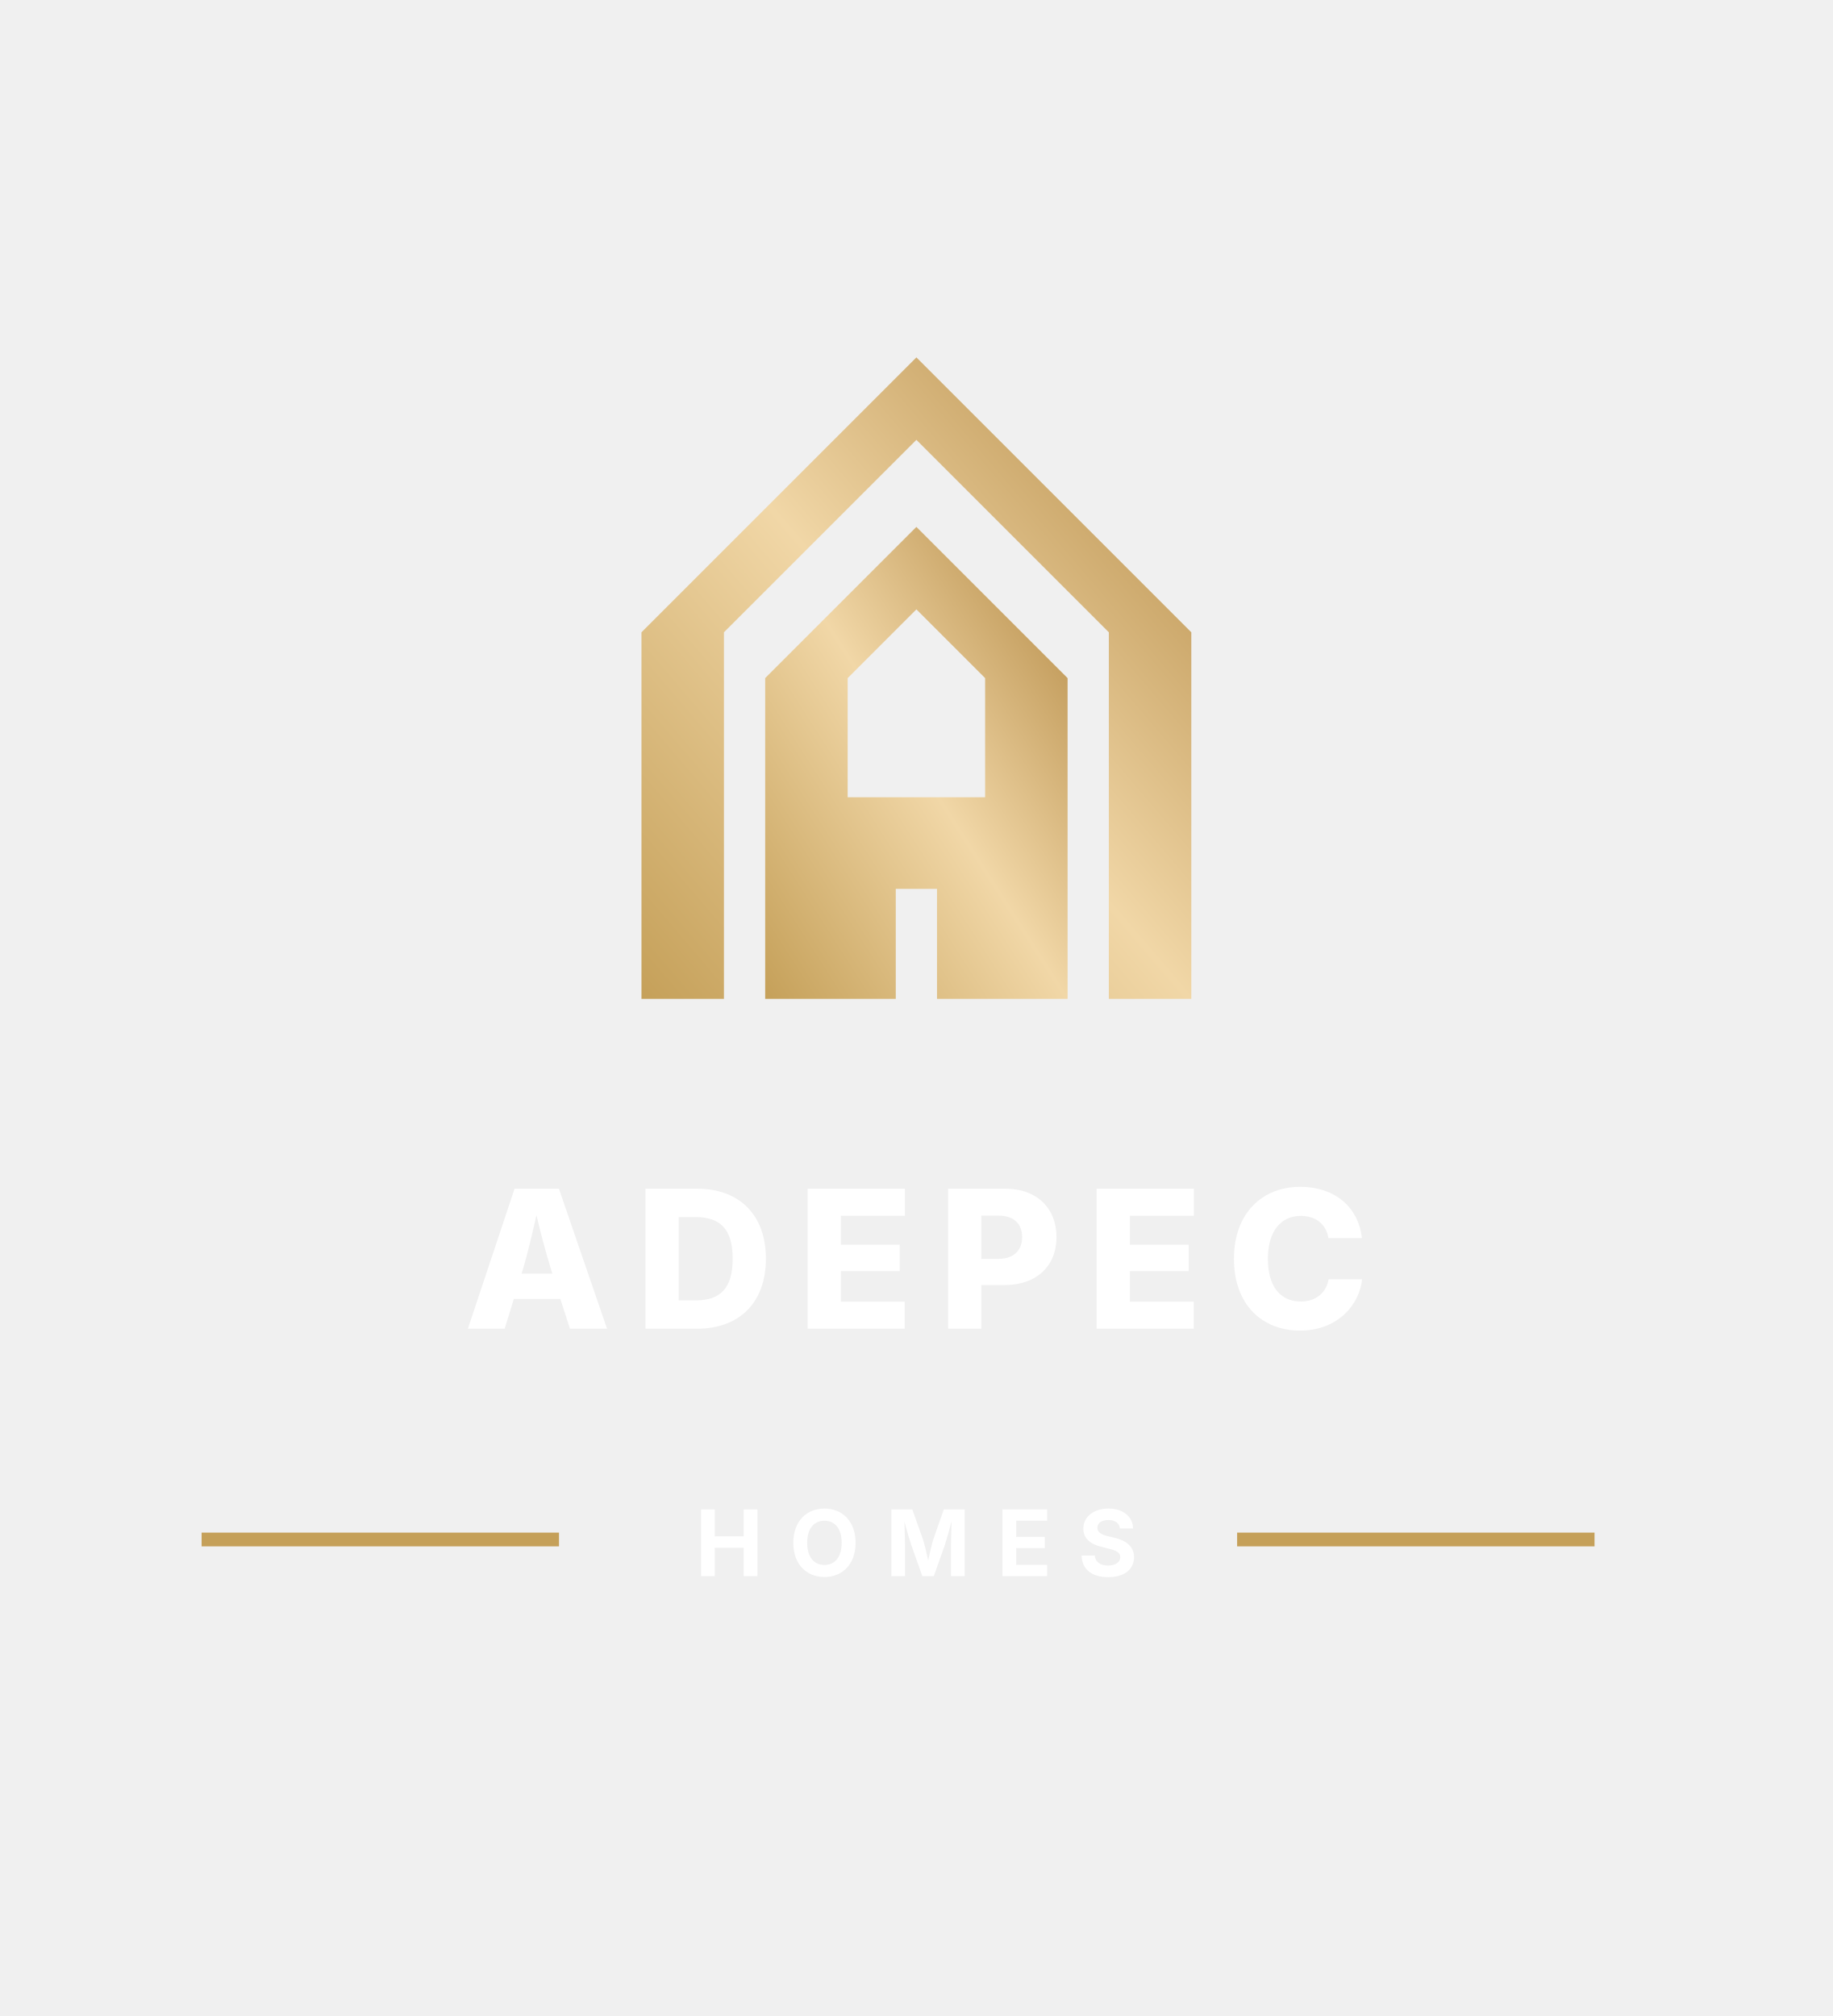
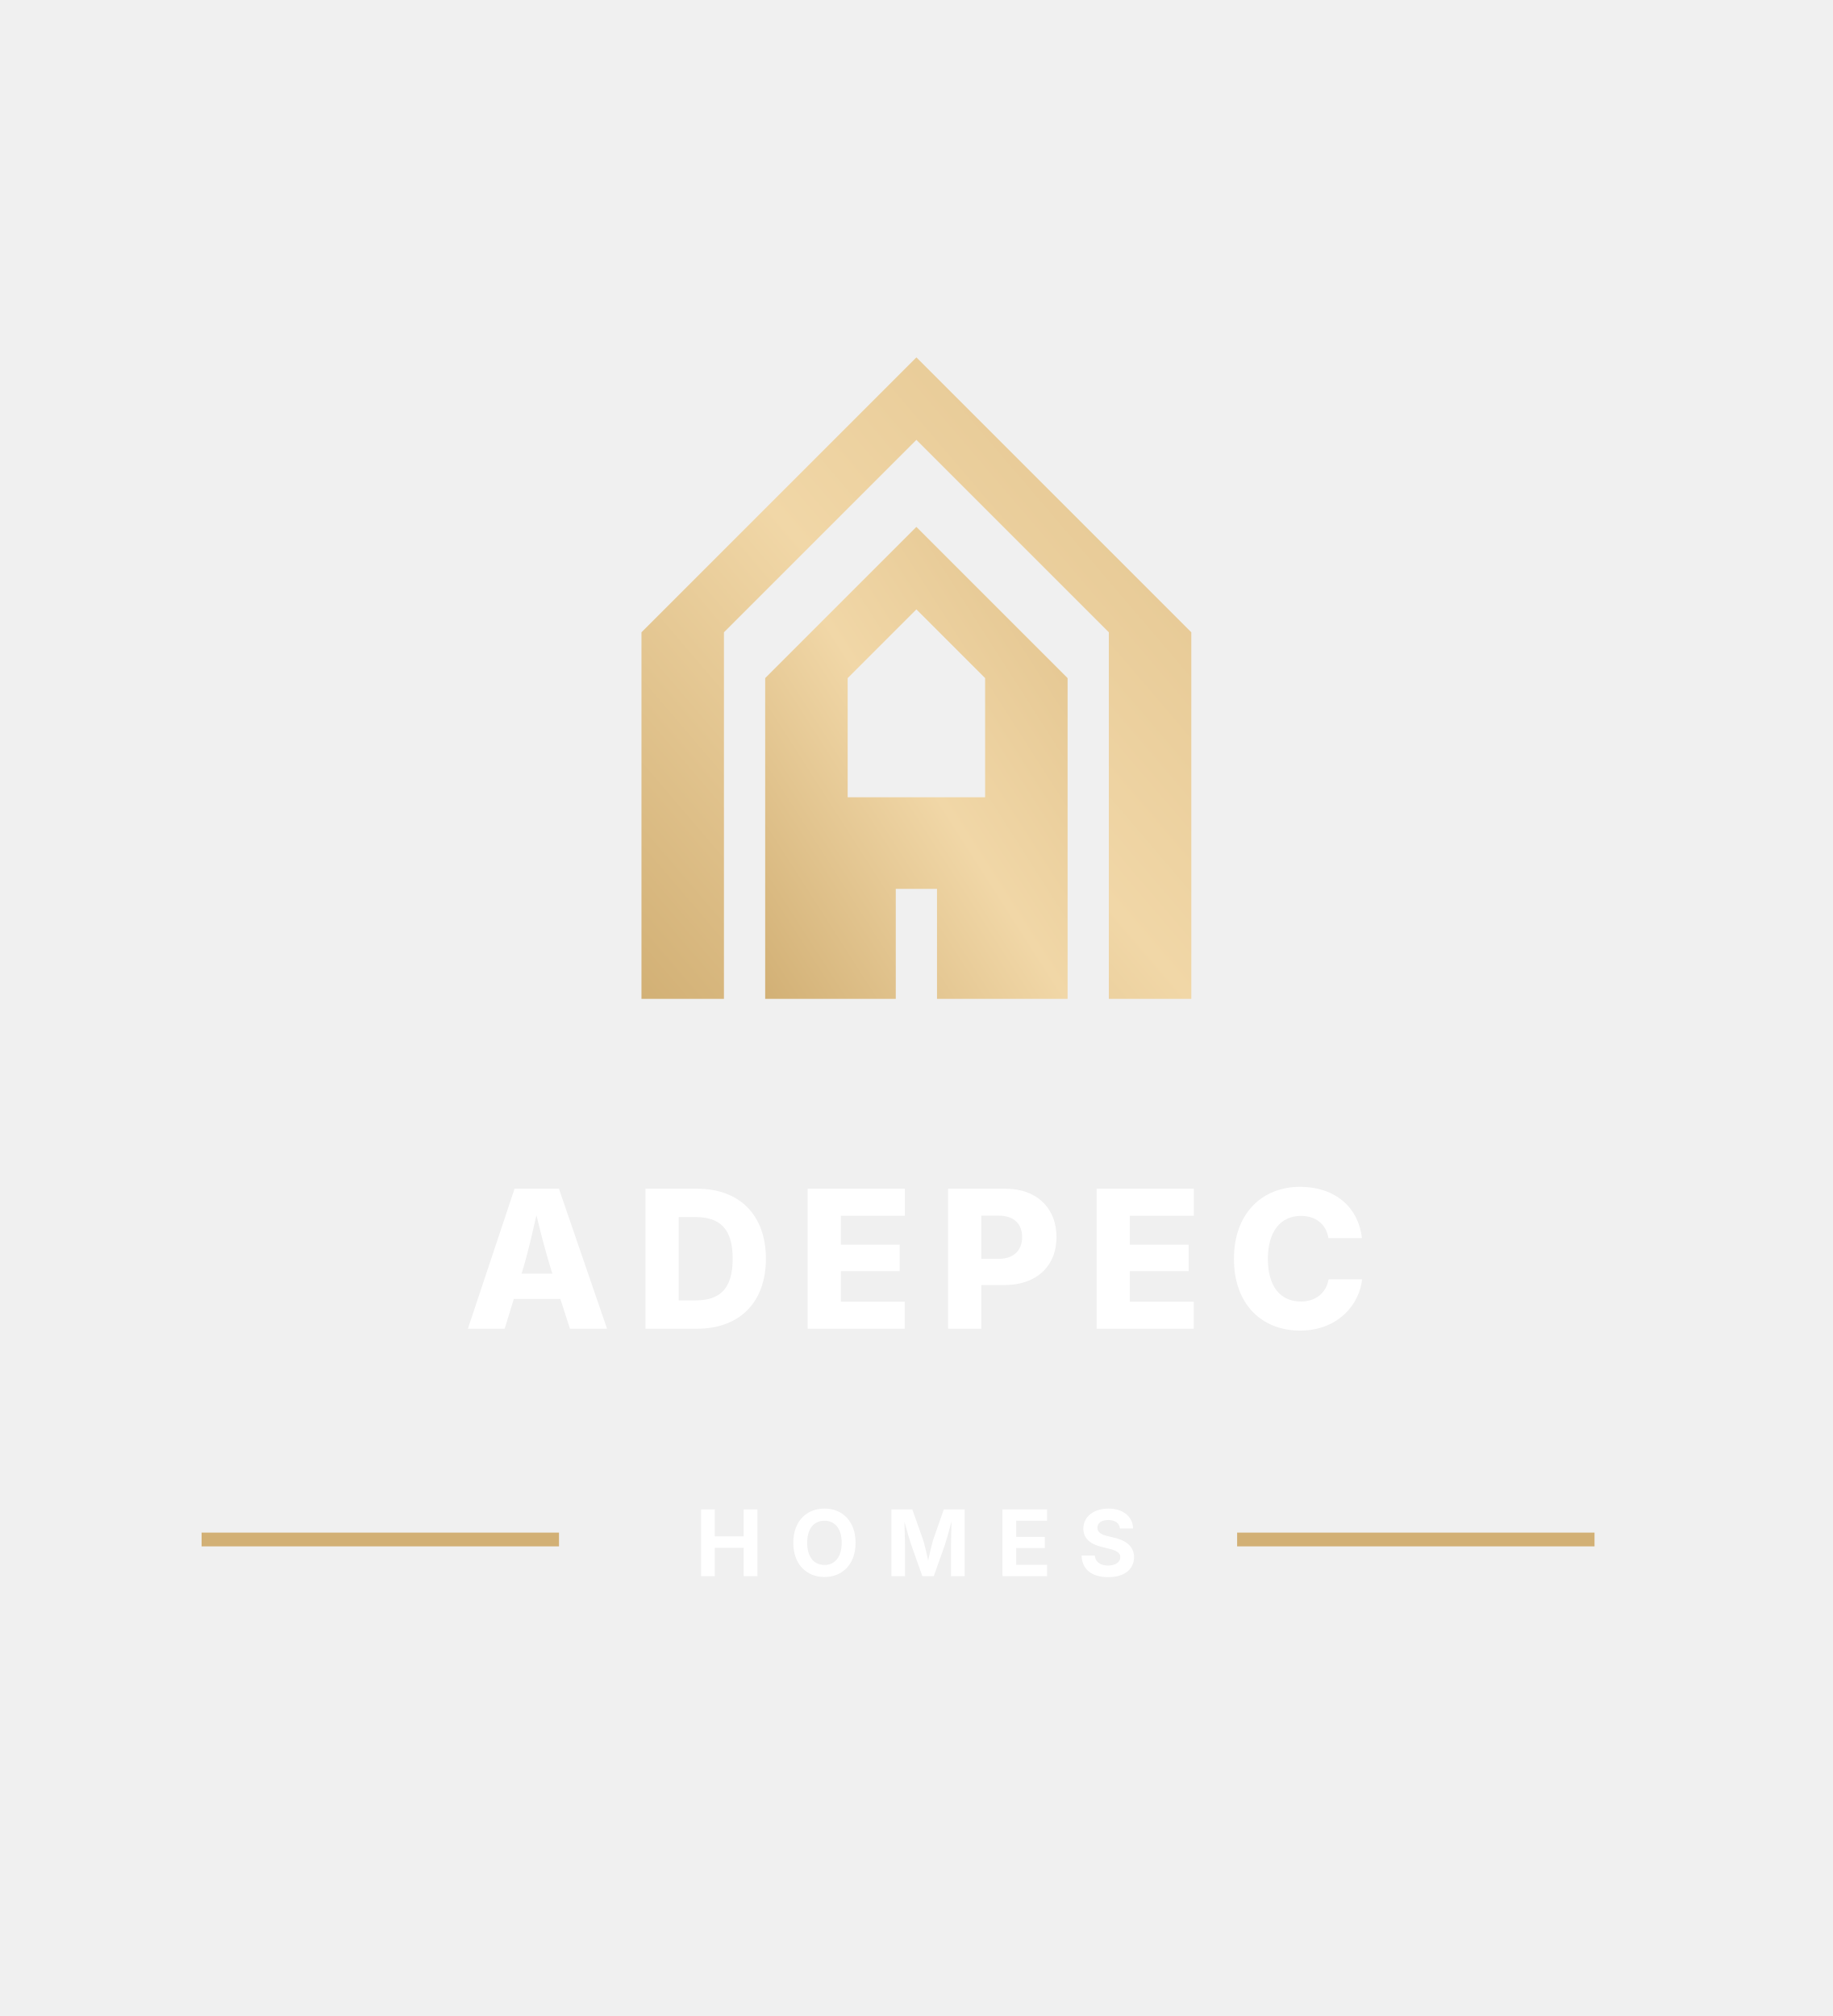
<svg xmlns="http://www.w3.org/2000/svg" viewBox="0 0 200 220" width="100%" height="100%">
  <defs>
    <linearGradient id="gold-grad" x1="0%" y1="100%" x2="100%" y2="0%">
-       <stop offset="0%" stop-color="#C5A059" />
+       <stop offset="0%" stop-color="#D2B075" />
      <stop offset="50%" stop-color="#F1D7A7" />
-       <stop offset="100%" stop-color="#B28741" />
+       <stop offset="100%" stop-color="#E1C28C" />
    </linearGradient>
    <style>
      .logo-main {
        font-family: 'Syne', -apple-system, sans-serif;
        font-weight: 800;
        font-size: 21px;
        letter-spacing: 0.12em;
        text-transform: uppercase;
        fill: #FFFFFF; /* White text for dark backgrounds */
        text-anchor: middle;
      }
      .logo-sub {
        font-family: 'Syne', -apple-system, sans-serif;
        font-weight: 700;
        font-size: 10px;
        letter-spacing: 0.28em;
        text-transform: uppercase;
        fill: #FFFFFF; /* White text for dark backgrounds */
        text-anchor: middle;
      }
    </style>
  </defs>
  <g transform="translate(50, 24) scale(1)">
    <path d="M50 15 L80 45 V85 H71 V45 L50 24 L29 45 V85 H20 V45 Z" fill="url(#gold-grad)" />
    <path fill-rule="evenodd" d="M50 33.5 L66.5 50 V85 H52.25 V73 H47.75 V85 H33.5 V50 Z M50 42.5 L57.5 50 V63 H42.5 V50 Z" fill="url(#gold-grad)" />
  </g>
  <text x="100" y="145" class="logo-main">ADEPEC</text>
  <text x="100" y="172" class="logo-sub">HOMES</text>
-   <line x1="22" y1="168" x2="61" y2="168" stroke="#C5A059" stroke-width="1.5" />
-   <line x1="135" y1="168" x2="174" y2="168" stroke="#C5A059" stroke-width="1.5" />
+   <line x1="22" y1="168" x2="61" y2="168" stroke="#D2B075" stroke-width="1.5" />
+   <line x1="135" y1="168" x2="174" y2="168" stroke="#D2B075" stroke-width="1.5" />
</svg>
